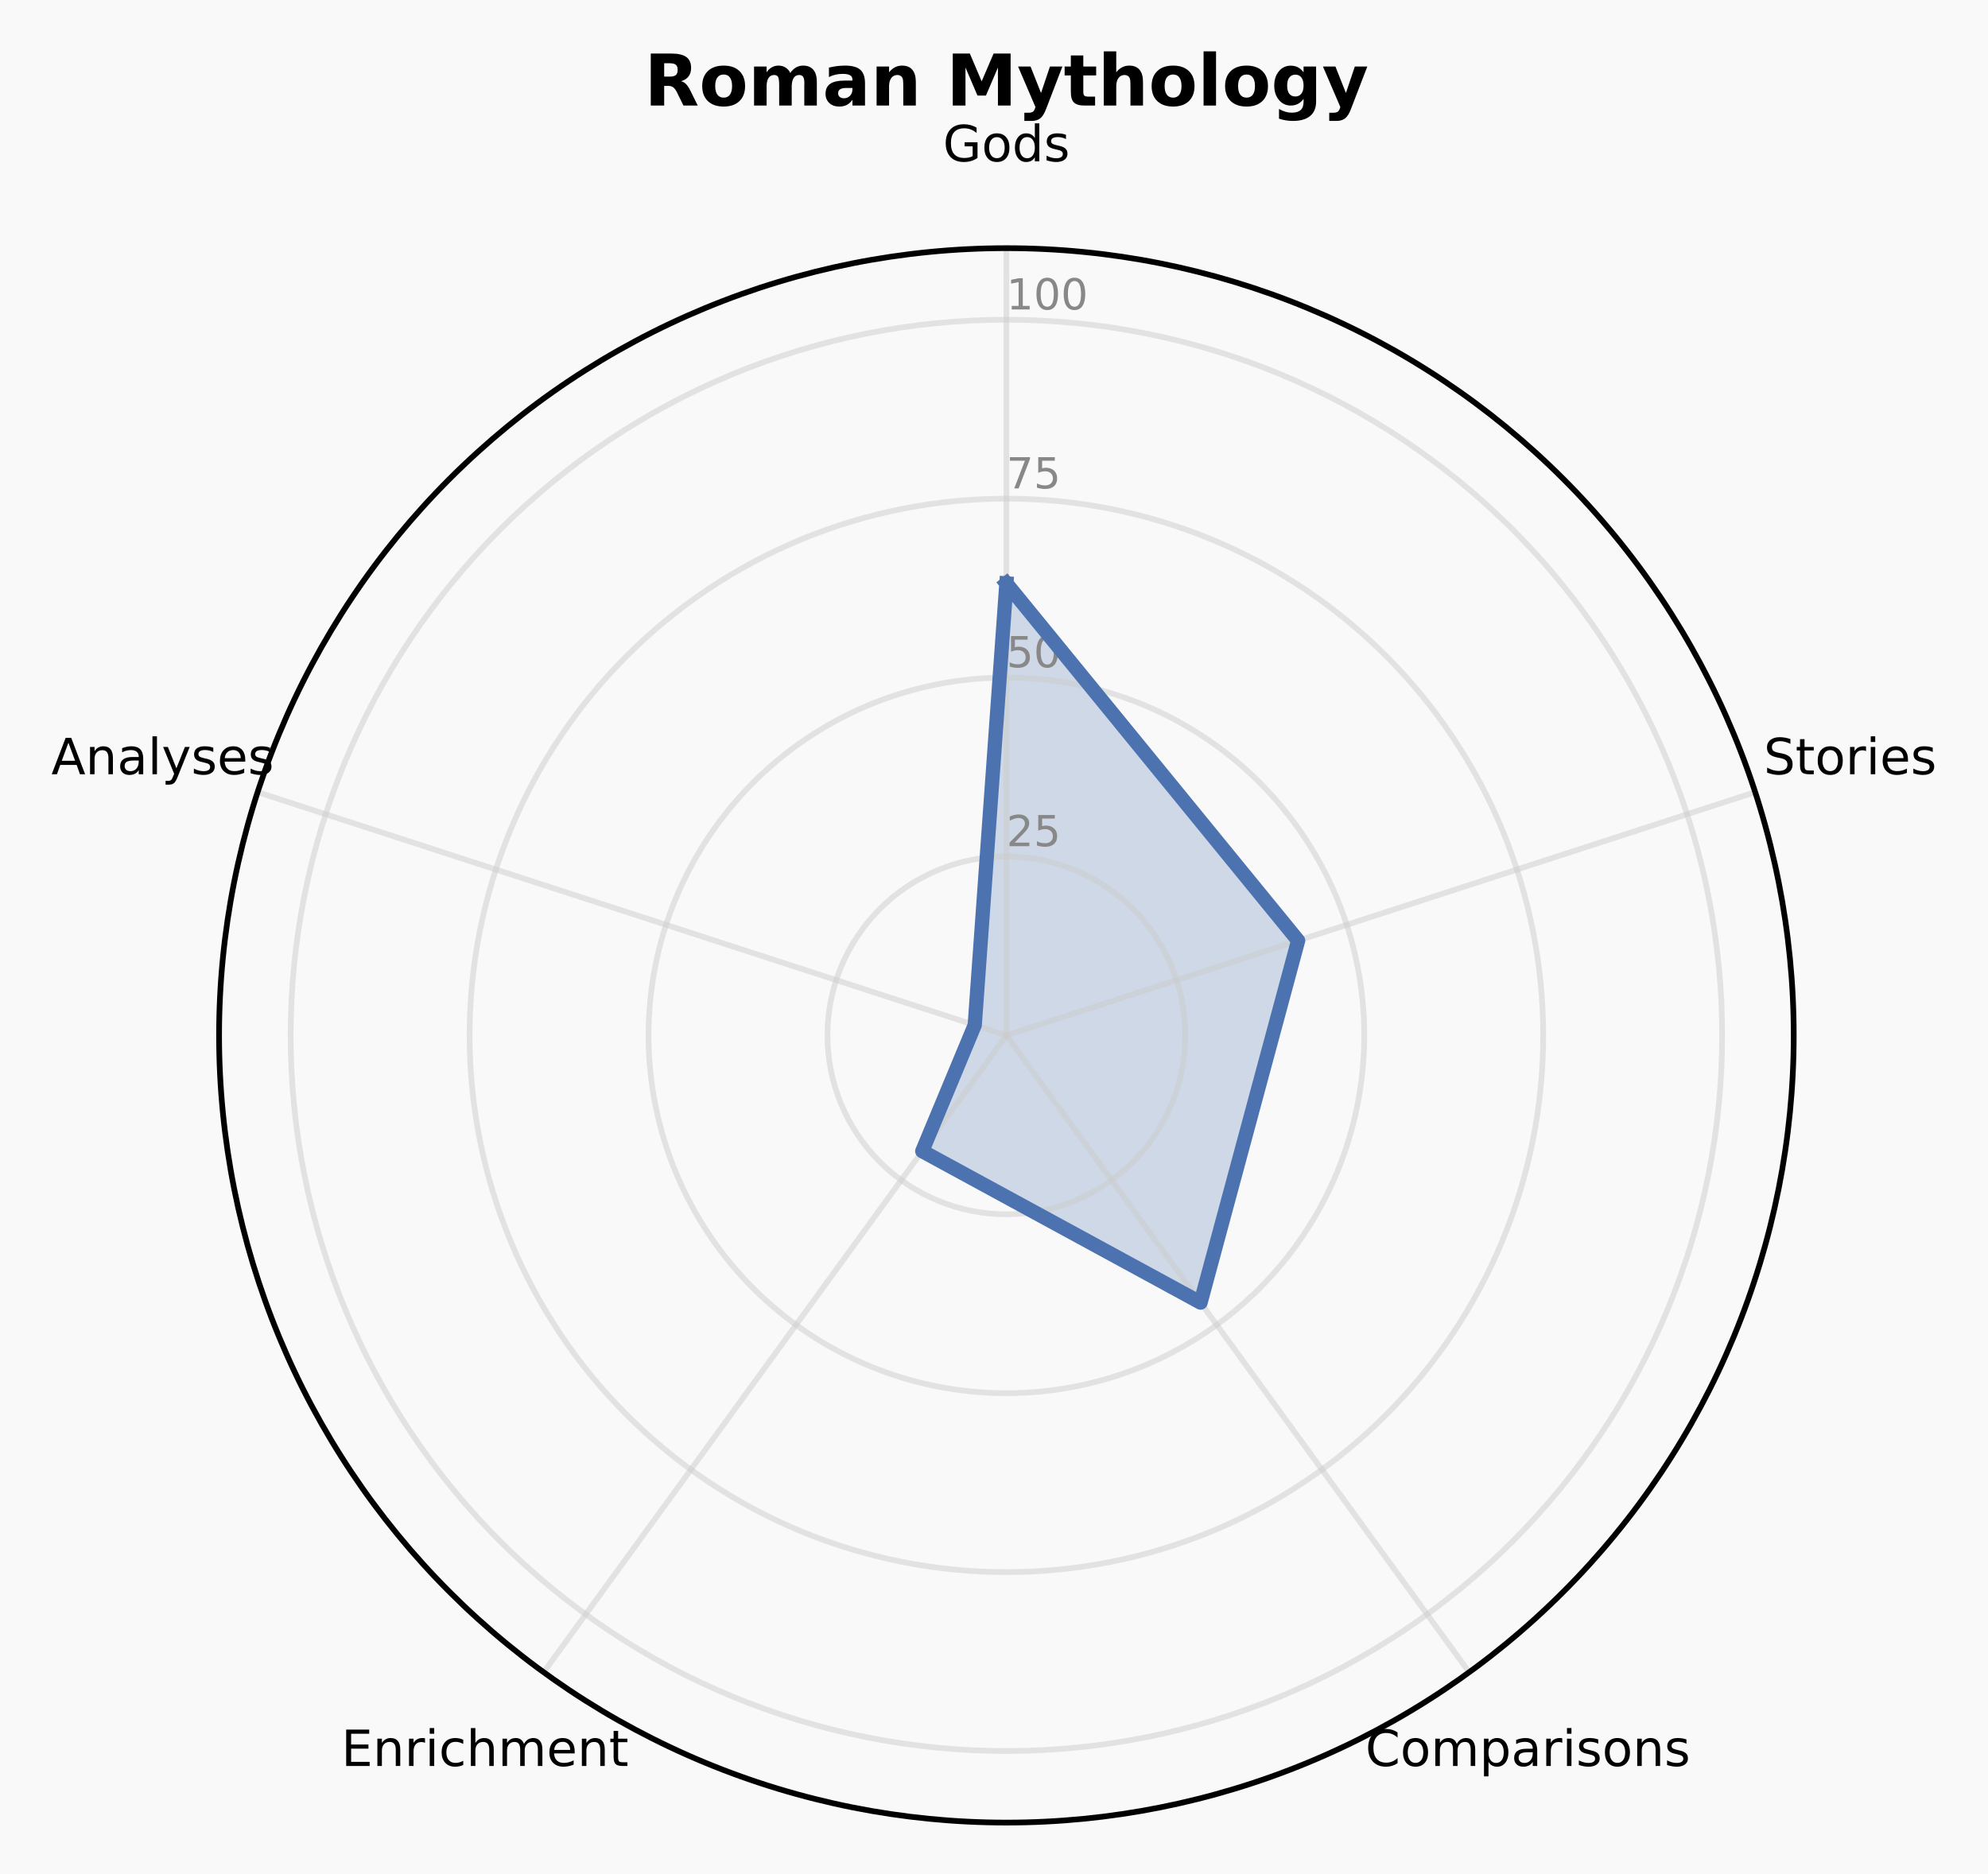
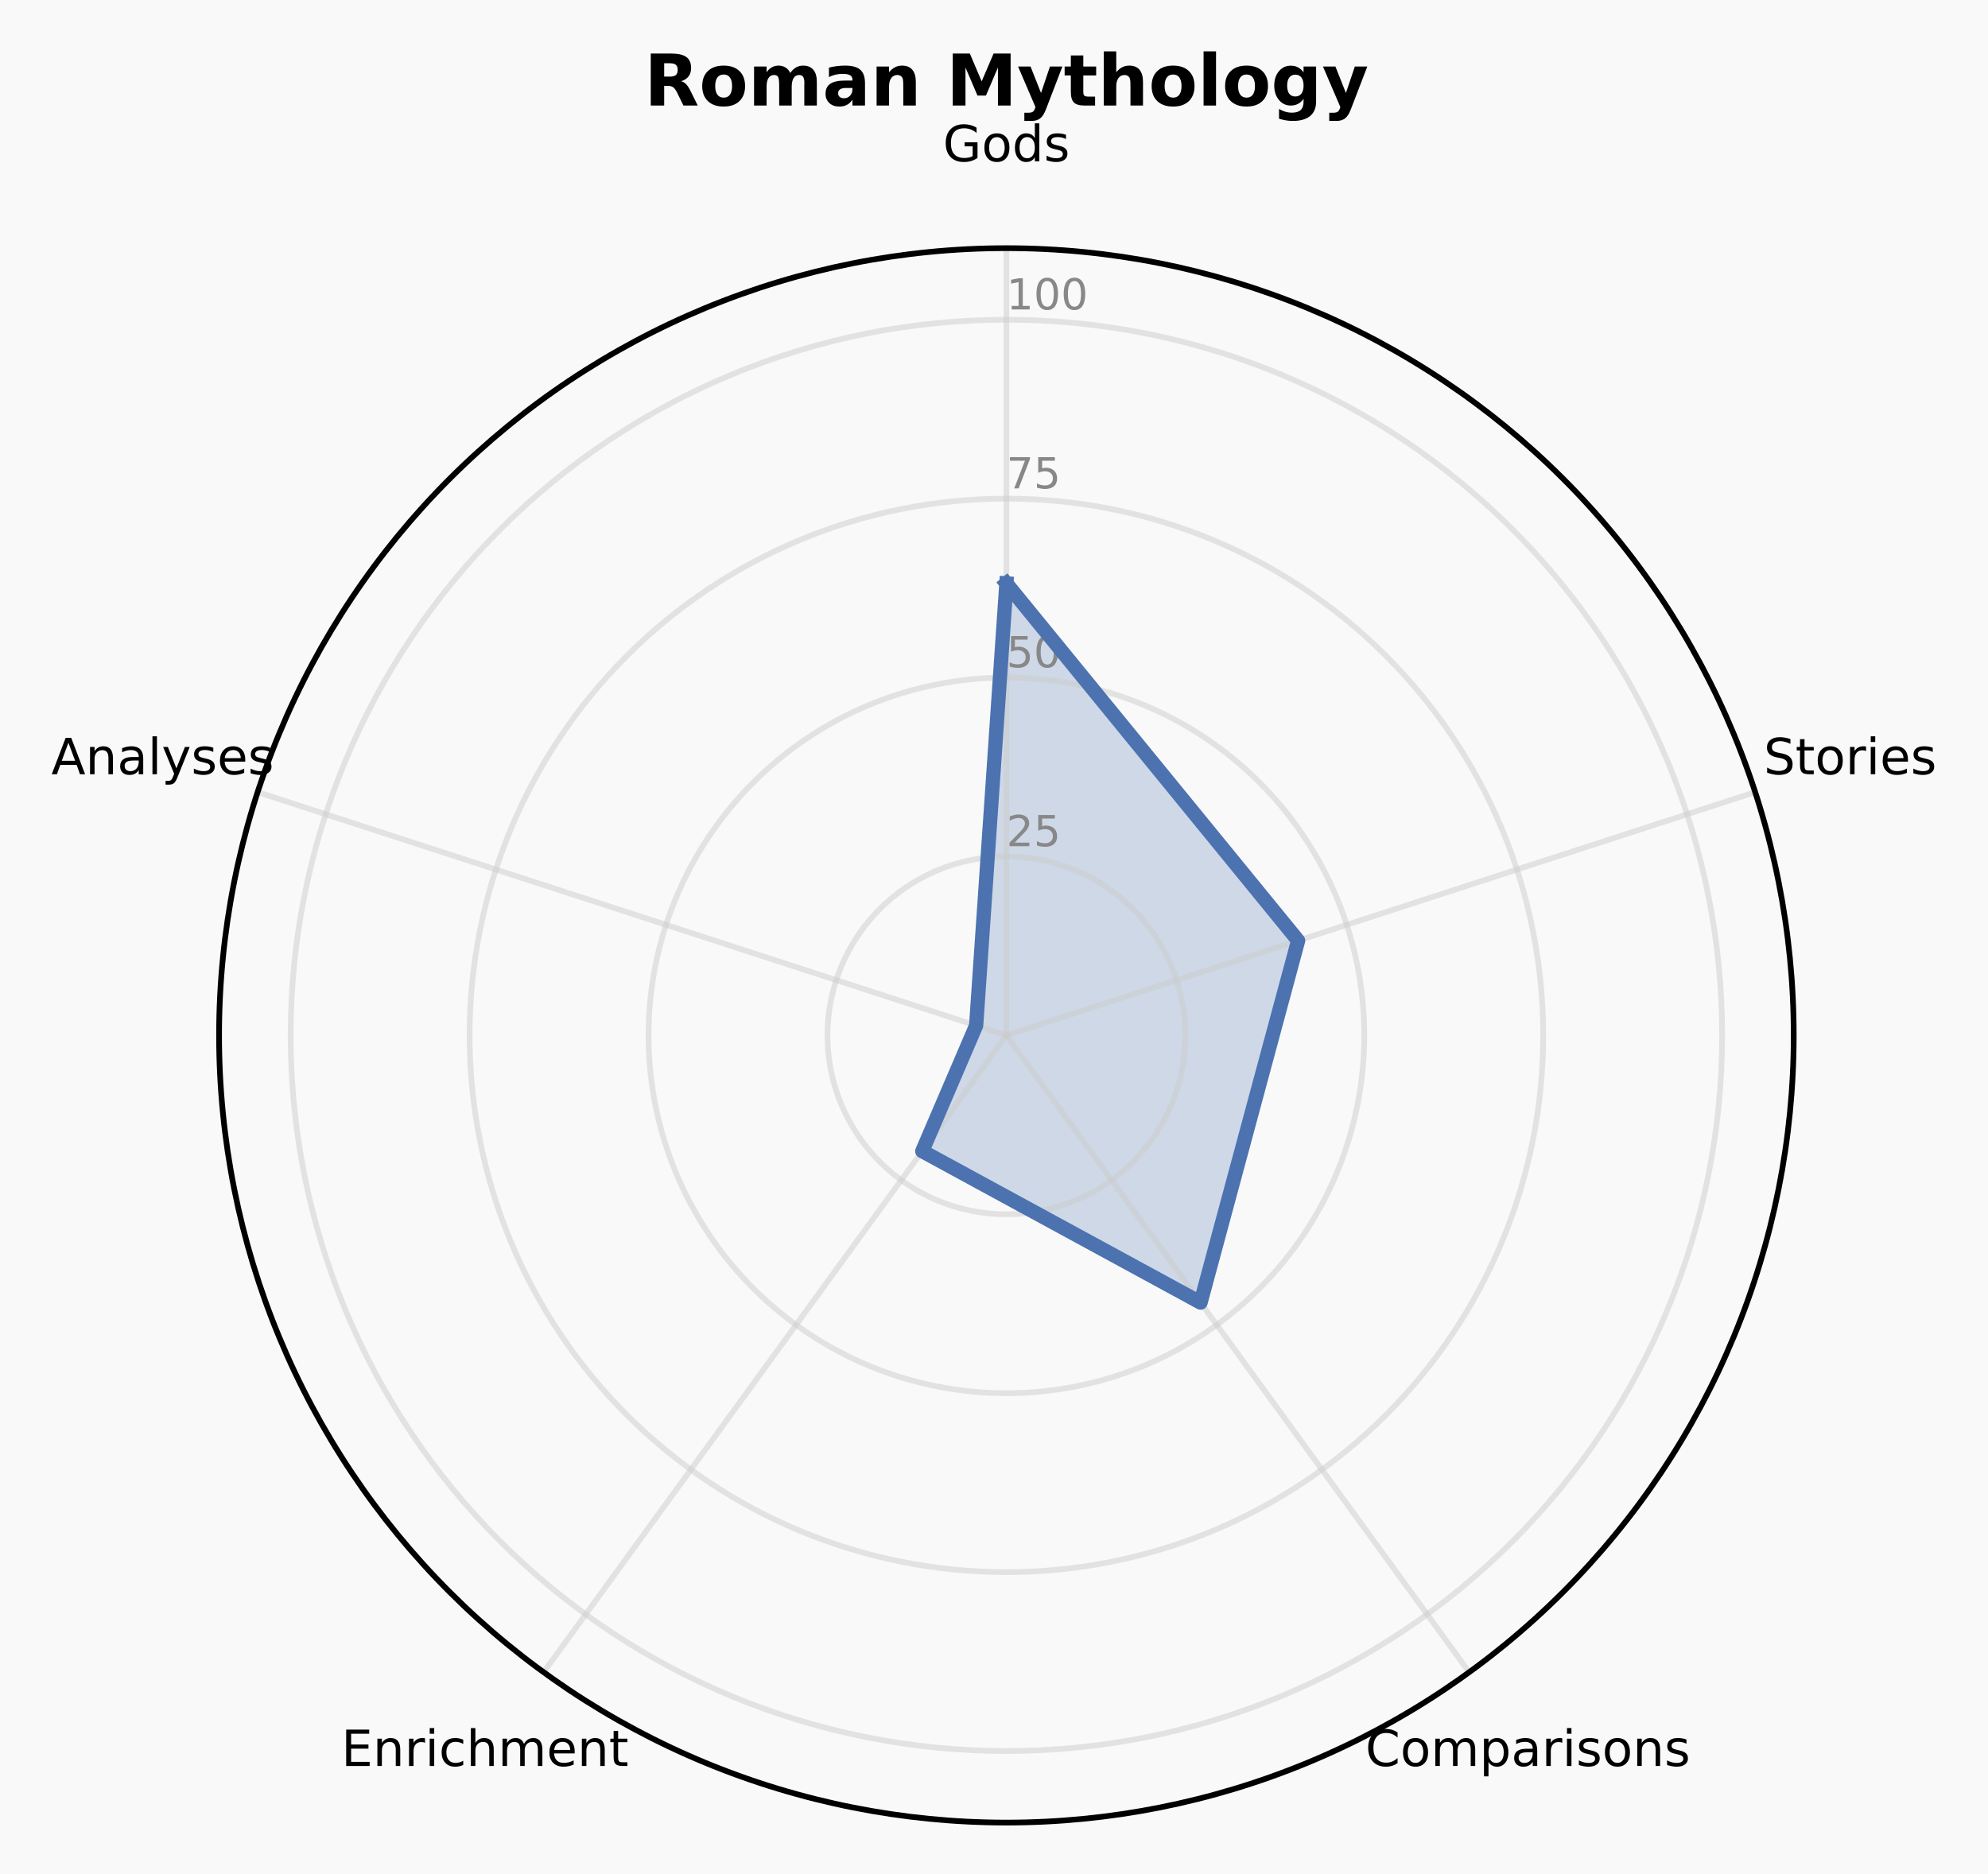
<svg xmlns="http://www.w3.org/2000/svg" xmlns:xlink="http://www.w3.org/1999/xlink" width="278.709pt" height="262.758pt" viewBox="0 0 278.709 262.758" version="1.1">
  <defs>
    <style type="text/css">*{stroke-linejoin: round; stroke-linecap: butt}</style>
  </defs>
  <g id="figure_1">
    <g id="patch_1">
      <path d="M 0 262.758  L 278.709 262.758  L 278.709 0  L 0 0  z " style="fill: #f9f9f9" />
    </g>
    <g id="axes_1">
      <g id="patch_2">
        <path d="M 251.473 145.178  C 251.473 130.683 248.618 116.329 243.071 102.938  C 237.524 89.546 229.393 77.377 219.143 67.128  C 208.894 56.878 196.725 48.748 183.334 43.201  C 169.942 37.654 155.588 34.798 141.093 34.798  C 126.598 34.798 112.244 37.654 98.853 43.201  C 85.461 48.748 73.293 56.878 63.043 67.128  C 52.794 77.377 44.663 89.546 39.116 102.938  C 33.569 116.329 30.714 130.683 30.714 145.178  C 30.714 159.673 33.569 174.027 39.116 187.418  C 44.663 200.81 52.794 212.979 63.043 223.228  C 73.293 233.478 85.461 241.609 98.853 247.155  C 112.244 252.702 126.598 255.558 141.093 255.558  C 155.588 255.558 169.942 252.702 183.334 247.155  C 196.725 241.609 208.894 233.478 219.143 223.228  C 229.393 212.979 237.524 200.81 243.071 187.418  C 248.618 174.027 251.473 159.673 251.473 145.178  M 141.093 145.178  C 141.093 145.178 141.093 145.178 141.093 145.178  C 141.093 145.178 141.093 145.178 141.093 145.178  C 141.093 145.178 141.093 145.178 141.093 145.178  C 141.093 145.178 141.093 145.178 141.093 145.178  C 141.093 145.178 141.093 145.178 141.093 145.178  C 141.093 145.178 141.093 145.178 141.093 145.178  C 141.093 145.178 141.093 145.178 141.093 145.178  C 141.093 145.178 141.093 145.178 141.093 145.178  C 141.093 145.178 141.093 145.178 141.093 145.178  C 141.093 145.178 141.093 145.178 141.093 145.178  C 141.093 145.178 141.093 145.178 141.093 145.178  C 141.093 145.178 141.093 145.178 141.093 145.178  C 141.093 145.178 141.093 145.178 141.093 145.178  C 141.093 145.178 141.093 145.178 141.093 145.178  C 141.093 145.178 141.093 145.178 141.093 145.178  C 141.093 145.178 141.093 145.178 141.093 145.178  z " style="fill: #f9f9f9" />
      </g>
      <g id="patch_3">
-         <path d="M 141.093 81.802  L 181.993 131.889  L 168.315 182.646  L 129.297 161.414  L 136.654 143.736  z " clip-path="url(#p6fe87bcbe9)" style="fill: #4c72b0; opacity: 0.25; stroke: #4c72b0; stroke-linejoin: miter" />
+         <path d="M 141.093 81.802  L 181.993 131.889  L 168.315 182.646  L 129.297 161.414  L 136.852 143.8  z " clip-path="url(#p263fd5af72)" style="fill: #4c72b0; opacity: 0.25; stroke: #4c72b0; stroke-linejoin: miter" />
      </g>
      <g id="matplotlib.axis_1">
        <g id="xtick_1">
          <g id="line2d_1">
-             <path d="M 141.093 145.178  L 141.093 34.798  " clip-path="url(#p6fe87bcbe9)" style="fill: none; stroke: #cccccc; stroke-opacity: 0.5; stroke-width: 0.8; stroke-linecap: square" />
+             <path d="M 141.093 145.178  L 141.093 34.798  " clip-path="url(#p263fd5af72)" style="fill: none; stroke: #cccccc; stroke-opacity: 0.5; stroke-width: 0.8; stroke-linecap: square" />
          </g>
          <g id="text_1">
            <g transform="translate(132.1945 22.61707) scale(0.07 -0.07)">
              <defs>
                <path id="DejaVuSans-2a" d="M 3809 666  L 3809 1919  L 2778 1919  L 2778 2438  L 4434 2438  L 4434 434  Q 4069 175 3628 42  Q 3188 -91 2688 -91  Q 1594 -91 976 548  Q 359 1188 359 2328  Q 359 3472 976 4111  Q 1594 4750 2688 4750  Q 3144 4750 3555 4637  Q 3966 4525 4313 4306  L 4313 3634  Q 3963 3931 3569 4081  Q 3175 4231 2741 4231  Q 1884 4231 1454 3753  Q 1025 3275 1025 2328  Q 1025 1384 1454 906  Q 1884 428 2741 428  Q 3075 428 3337 486  Q 3600 544 3809 666  z " transform="scale(0.015625)" />
                <path id="DejaVuSans-52" d="M 1959 3097  Q 1497 3097 1228 2736  Q 959 2375 959 1747  Q 959 1119 1226 758  Q 1494 397 1959 397  Q 2419 397 2687 759  Q 2956 1122 2956 1747  Q 2956 2369 2687 2733  Q 2419 3097 1959 3097  z M 1959 3584  Q 2709 3584 3137 3096  Q 3566 2609 3566 1747  Q 3566 888 3137 398  Q 2709 -91 1959 -91  Q 1206 -91 779 398  Q 353 888 353 1747  Q 353 2609 779 3096  Q 1206 3584 1959 3584  z " transform="scale(0.015625)" />
                <path id="DejaVuSans-47" d="M 2906 2969  L 2906 4863  L 3481 4863  L 3481 0  L 2906 0  L 2906 525  Q 2725 213 2448 61  Q 2172 -91 1784 -91  Q 1150 -91 751 415  Q 353 922 353 1747  Q 353 2572 751 3078  Q 1150 3584 1784 3584  Q 2172 3584 2448 3432  Q 2725 3281 2906 2969  z M 947 1747  Q 947 1113 1208 752  Q 1469 391 1925 391  Q 2381 391 2643 752  Q 2906 1113 2906 1747  Q 2906 2381 2643 2742  Q 2381 3103 1925 3103  Q 1469 3103 1208 2742  Q 947 2381 947 1747  z " transform="scale(0.015625)" />
                <path id="DejaVuSans-56" d="M 2834 3397  L 2834 2853  Q 2591 2978 2328 3040  Q 2066 3103 1784 3103  Q 1356 3103 1142 2972  Q 928 2841 928 2578  Q 928 2378 1081 2264  Q 1234 2150 1697 2047  L 1894 2003  Q 2506 1872 2764 1633  Q 3022 1394 3022 966  Q 3022 478 2636 193  Q 2250 -91 1575 -91  Q 1294 -91 989 -36  Q 684 19 347 128  L 347 722  Q 666 556 975 473  Q 1284 391 1588 391  Q 1994 391 2212 530  Q 2431 669 2431 922  Q 2431 1156 2273 1281  Q 2116 1406 1581 1522  L 1381 1569  Q 847 1681 609 1914  Q 372 2147 372 2553  Q 372 3047 722 3315  Q 1072 3584 1716 3584  Q 2034 3584 2315 3537  Q 2597 3491 2834 3397  z " transform="scale(0.015625)" />
              </defs>
              <use xlink:href="#DejaVuSans-2a" />
              <use xlink:href="#DejaVuSans-52" transform="translate(77.48438 0)" />
              <use xlink:href="#DejaVuSans-47" transform="translate(138.6719 0)" />
              <use xlink:href="#DejaVuSans-56" transform="translate(202.1562 0)" />
            </g>
          </g>
        </g>
        <g id="xtick_2">
          <g id="line2d_2">
-             <path d="M 141.093 145.178  L 246.07 111.069  " clip-path="url(#p6fe87bcbe9)" style="fill: none; stroke: #cccccc; stroke-opacity: 0.5; stroke-width: 0.8; stroke-linecap: square" />
+             <path d="M 141.093 145.178  L 246.07 111.069  " clip-path="url(#p263fd5af72)" style="fill: none; stroke: #cccccc; stroke-opacity: 0.5; stroke-width: 0.8; stroke-linecap: square" />
          </g>
          <g id="text_2">
            <g transform="translate(247.2616 108.5613) scale(0.07 -0.07)">
              <defs>
                <path id="DejaVuSans-36" d="M 3425 4513  L 3425 3897  Q 3066 4069 2747 4153  Q 2428 4238 2131 4238  Q 1616 4238 1336 4038  Q 1056 3838 1056 3469  Q 1056 3159 1242 3001  Q 1428 2844 1947 2747  L 2328 2669  Q 3034 2534 3370 2195  Q 3706 1856 3706 1288  Q 3706 609 3251 259  Q 2797 -91 1919 -91  Q 1588 -91 1214 -16  Q 841 59 441 206  L 441 856  Q 825 641 1194 531  Q 1563 422 1919 422  Q 2459 422 2753 634  Q 3047 847 3047 1241  Q 3047 1584 2836 1778  Q 2625 1972 2144 2069  L 1759 2144  Q 1053 2284 737 2584  Q 422 2884 422 3419  Q 422 4038 858 4394  Q 1294 4750 2059 4750  Q 2388 4750 2728 4690  Q 3069 4631 3425 4513  z " transform="scale(0.015625)" />
                <path id="DejaVuSans-57" d="M 1172 4494  L 1172 3500  L 2356 3500  L 2356 3053  L 1172 3053  L 1172 1153  Q 1172 725 1289 603  Q 1406 481 1766 481  L 2356 481  L 2356 0  L 1766 0  Q 1100 0 847 248  Q 594 497 594 1153  L 594 3053  L 172 3053  L 172 3500  L 594 3500  L 594 4494  L 1172 4494  z " transform="scale(0.015625)" />
                <path id="DejaVuSans-55" d="M 2631 2963  Q 2534 3019 2420 3045  Q 2306 3072 2169 3072  Q 1681 3072 1420 2755  Q 1159 2438 1159 1844  L 1159 0  L 581 0  L 581 3500  L 1159 3500  L 1159 2956  Q 1341 3275 1631 3429  Q 1922 3584 2338 3584  Q 2397 3584 2469 3576  Q 2541 3569 2628 3553  L 2631 2963  z " transform="scale(0.015625)" />
                <path id="DejaVuSans-4c" d="M 603 3500  L 1178 3500  L 1178 0  L 603 0  L 603 3500  z M 603 4863  L 1178 4863  L 1178 4134  L 603 4134  L 603 4863  z " transform="scale(0.015625)" />
                <path id="DejaVuSans-48" d="M 3597 1894  L 3597 1613  L 953 1613  Q 991 1019 1311 708  Q 1631 397 2203 397  Q 2534 397 2845 478  Q 3156 559 3463 722  L 3463 178  Q 3153 47 2828 -22  Q 2503 -91 2169 -91  Q 1331 -91 842 396  Q 353 884 353 1716  Q 353 2575 817 3079  Q 1281 3584 2069 3584  Q 2775 3584 3186 3129  Q 3597 2675 3597 1894  z M 3022 2063  Q 3016 2534 2758 2815  Q 2500 3097 2075 3097  Q 1594 3097 1305 2825  Q 1016 2553 972 2059  L 3022 2063  z " transform="scale(0.015625)" />
              </defs>
              <use xlink:href="#DejaVuSans-36" />
              <use xlink:href="#DejaVuSans-57" transform="translate(63.48438 0)" />
              <use xlink:href="#DejaVuSans-52" transform="translate(102.6875 0)" />
              <use xlink:href="#DejaVuSans-55" transform="translate(163.875 0)" />
              <use xlink:href="#DejaVuSans-4c" transform="translate(204.9844 0)" />
              <use xlink:href="#DejaVuSans-48" transform="translate(232.7656 0)" />
              <use xlink:href="#DejaVuSans-56" transform="translate(294.2969 0)" />
            </g>
          </g>
        </g>
        <g id="xtick_3">
          <g id="line2d_3">
-             <path d="M 141.093 145.178  L 205.973 234.477  " clip-path="url(#p6fe87bcbe9)" style="fill: none; stroke: #cccccc; stroke-opacity: 0.5; stroke-width: 0.8; stroke-linecap: square" />
+             <path d="M 141.093 145.178  L 205.973 234.477  " clip-path="url(#p263fd5af72)" style="fill: none; stroke: #cccccc; stroke-opacity: 0.5; stroke-width: 0.8; stroke-linecap: square" />
          </g>
          <g id="text_3">
            <g transform="translate(191.4228 247.6219) scale(0.07 -0.07)">
              <defs>
                <path id="DejaVuSans-26" d="M 4122 4306  L 4122 3641  Q 3803 3938 3442 4084  Q 3081 4231 2675 4231  Q 1875 4231 1450 3742  Q 1025 3253 1025 2328  Q 1025 1406 1450 917  Q 1875 428 2675 428  Q 3081 428 3442 575  Q 3803 722 4122 1019  L 4122 359  Q 3791 134 3420 21  Q 3050 -91 2638 -91  Q 1578 -91 968 557  Q 359 1206 359 2328  Q 359 3453 968 4101  Q 1578 4750 2638 4750  Q 3056 4750 3426 4639  Q 3797 4528 4122 4306  z " transform="scale(0.015625)" />
                <path id="DejaVuSans-50" d="M 3328 2828  Q 3544 3216 3844 3400  Q 4144 3584 4550 3584  Q 5097 3584 5394 3201  Q 5691 2819 5691 2113  L 5691 0  L 5113 0  L 5113 2094  Q 5113 2597 4934 2840  Q 4756 3084 4391 3084  Q 3944 3084 3684 2787  Q 3425 2491 3425 1978  L 3425 0  L 2847 0  L 2847 2094  Q 2847 2600 2669 2842  Q 2491 3084 2119 3084  Q 1678 3084 1418 2786  Q 1159 2488 1159 1978  L 1159 0  L 581 0  L 581 3500  L 1159 3500  L 1159 2956  Q 1356 3278 1631 3431  Q 1906 3584 2284 3584  Q 2666 3584 2933 3390  Q 3200 3197 3328 2828  z " transform="scale(0.015625)" />
                <path id="DejaVuSans-53" d="M 1159 525  L 1159 -1331  L 581 -1331  L 581 3500  L 1159 3500  L 1159 2969  Q 1341 3281 1617 3432  Q 1894 3584 2278 3584  Q 2916 3584 3314 3078  Q 3713 2572 3713 1747  Q 3713 922 3314 415  Q 2916 -91 2278 -91  Q 1894 -91 1617 61  Q 1341 213 1159 525  z M 3116 1747  Q 3116 2381 2855 2742  Q 2594 3103 2138 3103  Q 1681 3103 1420 2742  Q 1159 2381 1159 1747  Q 1159 1113 1420 752  Q 1681 391 2138 391  Q 2594 391 2855 752  Q 3116 1113 3116 1747  z " transform="scale(0.015625)" />
                <path id="DejaVuSans-44" d="M 2194 1759  Q 1497 1759 1228 1600  Q 959 1441 959 1056  Q 959 750 1161 570  Q 1363 391 1709 391  Q 2188 391 2477 730  Q 2766 1069 2766 1631  L 2766 1759  L 2194 1759  z M 3341 1997  L 3341 0  L 2766 0  L 2766 531  Q 2569 213 2275 61  Q 1981 -91 1556 -91  Q 1019 -91 701 211  Q 384 513 384 1019  Q 384 1609 779 1909  Q 1175 2209 1959 2209  L 2766 2209  L 2766 2266  Q 2766 2663 2505 2880  Q 2244 3097 1772 3097  Q 1472 3097 1187 3025  Q 903 2953 641 2809  L 641 3341  Q 956 3463 1253 3523  Q 1550 3584 1831 3584  Q 2591 3584 2966 3190  Q 3341 2797 3341 1997  z " transform="scale(0.015625)" />
                <path id="DejaVuSans-51" d="M 3513 2113  L 3513 0  L 2938 0  L 2938 2094  Q 2938 2591 2744 2837  Q 2550 3084 2163 3084  Q 1697 3084 1428 2787  Q 1159 2491 1159 1978  L 1159 0  L 581 0  L 581 3500  L 1159 3500  L 1159 2956  Q 1366 3272 1645 3428  Q 1925 3584 2291 3584  Q 2894 3584 3203 3211  Q 3513 2838 3513 2113  z " transform="scale(0.015625)" />
              </defs>
              <use xlink:href="#DejaVuSans-26" />
              <use xlink:href="#DejaVuSans-52" transform="translate(69.82812 0)" />
              <use xlink:href="#DejaVuSans-50" transform="translate(131.0156 0)" />
              <use xlink:href="#DejaVuSans-53" transform="translate(228.4219 0)" />
              <use xlink:href="#DejaVuSans-44" transform="translate(291.9062 0)" />
              <use xlink:href="#DejaVuSans-55" transform="translate(353.1875 0)" />
              <use xlink:href="#DejaVuSans-4c" transform="translate(394.2969 0)" />
              <use xlink:href="#DejaVuSans-56" transform="translate(422.0781 0)" />
              <use xlink:href="#DejaVuSans-52" transform="translate(474.1719 0)" />
              <use xlink:href="#DejaVuSans-51" transform="translate(535.3594 0)" />
              <use xlink:href="#DejaVuSans-56" transform="translate(598.7344 0)" />
            </g>
          </g>
        </g>
        <g id="xtick_4">
          <g id="line2d_4">
-             <path d="M 141.093 145.178  L 76.214 234.477  " clip-path="url(#p6fe87bcbe9)" style="fill: none; stroke: #cccccc; stroke-opacity: 0.5; stroke-width: 0.8; stroke-linecap: square" />
+             <path d="M 141.093 145.178  L 76.214 234.477  " clip-path="url(#p263fd5af72)" style="fill: none; stroke: #cccccc; stroke-opacity: 0.5; stroke-width: 0.8; stroke-linecap: square" />
          </g>
          <g id="text_4">
            <g transform="translate(47.8483 247.6219) scale(0.07 -0.07)">
              <defs>
                <path id="DejaVuSans-28" d="M 628 4666  L 3578 4666  L 3578 4134  L 1259 4134  L 1259 2753  L 3481 2753  L 3481 2222  L 1259 2222  L 1259 531  L 3634 531  L 3634 0  L 628 0  L 628 4666  z " transform="scale(0.015625)" />
                <path id="DejaVuSans-46" d="M 3122 3366  L 3122 2828  Q 2878 2963 2633 3030  Q 2388 3097 2138 3097  Q 1578 3097 1268 2742  Q 959 2388 959 1747  Q 959 1106 1268 751  Q 1578 397 2138 397  Q 2388 397 2633 464  Q 2878 531 3122 666  L 3122 134  Q 2881 22 2623 -34  Q 2366 -91 2075 -91  Q 1284 -91 818 406  Q 353 903 353 1747  Q 353 2603 823 3093  Q 1294 3584 2113 3584  Q 2378 3584 2631 3529  Q 2884 3475 3122 3366  z " transform="scale(0.015625)" />
                <path id="DejaVuSans-4b" d="M 3513 2113  L 3513 0  L 2938 0  L 2938 2094  Q 2938 2591 2744 2837  Q 2550 3084 2163 3084  Q 1697 3084 1428 2787  Q 1159 2491 1159 1978  L 1159 0  L 581 0  L 581 4863  L 1159 4863  L 1159 2956  Q 1366 3272 1645 3428  Q 1925 3584 2291 3584  Q 2894 3584 3203 3211  Q 3513 2838 3513 2113  z " transform="scale(0.015625)" />
              </defs>
              <use xlink:href="#DejaVuSans-28" />
              <use xlink:href="#DejaVuSans-51" transform="translate(63.1875 0)" />
              <use xlink:href="#DejaVuSans-55" transform="translate(126.5625 0)" />
              <use xlink:href="#DejaVuSans-4c" transform="translate(167.6719 0)" />
              <use xlink:href="#DejaVuSans-46" transform="translate(195.4531 0)" />
              <use xlink:href="#DejaVuSans-4b" transform="translate(250.4375 0)" />
              <use xlink:href="#DejaVuSans-50" transform="translate(313.8125 0)" />
              <use xlink:href="#DejaVuSans-48" transform="translate(411.2188 0)" />
              <use xlink:href="#DejaVuSans-51" transform="translate(472.75 0)" />
              <use xlink:href="#DejaVuSans-57" transform="translate(536.125 0)" />
            </g>
          </g>
        </g>
        <g id="xtick_5">
          <g id="line2d_5">
-             <path d="M 141.093 145.178  L 36.116 111.069  " clip-path="url(#p6fe87bcbe9)" style="fill: none; stroke: #cccccc; stroke-opacity: 0.5; stroke-width: 0.8; stroke-linecap: square" />
+             <path d="M 141.093 145.178  L 36.116 111.069  " clip-path="url(#p263fd5af72)" style="fill: none; stroke: #cccccc; stroke-opacity: 0.5; stroke-width: 0.8; stroke-linecap: square" />
          </g>
          <g id="text_5">
            <g transform="translate(7.2 108.5613) scale(0.07 -0.07)">
              <defs>
                <path id="DejaVuSans-24" d="M 2188 4044  L 1331 1722  L 3047 1722  L 2188 4044  z M 1831 4666  L 2547 4666  L 4325 0  L 3669 0  L 3244 1197  L 1141 1197  L 716 0  L 50 0  L 1831 4666  z " transform="scale(0.015625)" />
                <path id="DejaVuSans-4f" d="M 603 4863  L 1178 4863  L 1178 0  L 603 0  L 603 4863  z " transform="scale(0.015625)" />
                <path id="DejaVuSans-5c" d="M 2059 -325  Q 1816 -950 1584 -1140  Q 1353 -1331 966 -1331  L 506 -1331  L 506 -850  L 844 -850  Q 1081 -850 1212 -737  Q 1344 -625 1503 -206  L 1606 56  L 191 3500  L 800 3500  L 1894 763  L 2988 3500  L 3597 3500  L 2059 -325  z " transform="scale(0.015625)" />
              </defs>
              <use xlink:href="#DejaVuSans-24" />
              <use xlink:href="#DejaVuSans-51" transform="translate(68.40625 0)" />
              <use xlink:href="#DejaVuSans-44" transform="translate(131.7812 0)" />
              <use xlink:href="#DejaVuSans-4f" transform="translate(193.0625 0)" />
              <use xlink:href="#DejaVuSans-5c" transform="translate(220.8438 0)" />
              <use xlink:href="#DejaVuSans-56" transform="translate(280.0312 0)" />
              <use xlink:href="#DejaVuSans-48" transform="translate(332.125 0)" />
              <use xlink:href="#DejaVuSans-56" transform="translate(393.6562 0)" />
            </g>
          </g>
        </g>
      </g>
      <g id="matplotlib.axis_2">
        <g id="ytick_1">
          <g id="line2d_6">
-             <path d="M 141.093 120.092  C 144.388 120.092 147.65 120.741 150.693 122.001  C 153.737 123.262 156.503 125.11 158.832 127.439  C 161.161 129.769 163.009 132.534 164.27 135.578  C 165.531 138.621 166.18 141.884 166.18 145.178  C 166.18 148.472 165.531 151.735 164.27 154.778  C 163.009 157.822 161.161 160.587 158.832 162.917  C 156.503 165.246 153.737 167.094 150.693 168.355  C 147.65 169.615 144.388 170.264 141.093 170.264  C 137.799 170.264 134.537 169.615 131.493 168.355  C 128.45 167.094 125.684 165.246 123.355 162.917  C 121.025 160.587 119.177 157.822 117.917 154.778  C 116.656 151.735 116.007 148.472 116.007 145.178  C 116.007 141.884 116.656 138.621 117.917 135.578  C 119.177 132.534 121.025 129.769 123.355 127.439  C 125.684 125.11 128.45 123.262 131.493 122.001  C 134.537 120.741 137.799 120.092 141.093 120.092  " clip-path="url(#p6fe87bcbe9)" style="fill: none; stroke: #cccccc; stroke-opacity: 0.5; stroke-width: 0.8; stroke-linecap: square" />
+             <path d="M 141.093 120.092  C 144.388 120.092 147.65 120.741 150.693 122.001  C 153.737 123.262 156.503 125.11 158.832 127.439  C 161.161 129.769 163.009 132.534 164.27 135.578  C 165.531 138.621 166.18 141.884 166.18 145.178  C 166.18 148.472 165.531 151.735 164.27 154.778  C 163.009 157.822 161.161 160.587 158.832 162.917  C 156.503 165.246 153.737 167.094 150.693 168.355  C 147.65 169.615 144.388 170.264 141.093 170.264  C 137.799 170.264 134.537 169.615 131.493 168.355  C 128.45 167.094 125.684 165.246 123.355 162.917  C 121.025 160.587 119.177 157.822 117.917 154.778  C 116.656 151.735 116.007 148.472 116.007 145.178  C 116.007 141.884 116.656 138.621 117.917 135.578  C 119.177 132.534 121.025 129.769 123.355 127.439  C 125.684 125.11 128.45 123.262 131.493 122.001  C 134.537 120.741 137.799 120.092 141.093 120.092  " clip-path="url(#p263fd5af72)" style="fill: none; stroke: #cccccc; stroke-opacity: 0.5; stroke-width: 0.8; stroke-linecap: square" />
          </g>
          <g id="text_6">
            <g style="fill: #888888" transform="translate(141.0933 118.6504) scale(0.06 -0.06)">
              <defs>
                <path id="DejaVuSans-15" d="M 1228 531  L 3431 531  L 3431 0  L 469 0  L 469 531  Q 828 903 1448 1529  Q 2069 2156 2228 2338  Q 2531 2678 2651 2914  Q 2772 3150 2772 3378  Q 2772 3750 2511 3984  Q 2250 4219 1831 4219  Q 1534 4219 1204 4116  Q 875 4013 500 3803  L 500 4441  Q 881 4594 1212 4672  Q 1544 4750 1819 4750  Q 2544 4750 2975 4387  Q 3406 4025 3406 3419  Q 3406 3131 3298 2873  Q 3191 2616 2906 2266  Q 2828 2175 2409 1742  Q 1991 1309 1228 531  z " transform="scale(0.015625)" />
                <path id="DejaVuSans-18" d="M 691 4666  L 3169 4666  L 3169 4134  L 1269 4134  L 1269 2991  Q 1406 3038 1543 3061  Q 1681 3084 1819 3084  Q 2600 3084 3056 2656  Q 3513 2228 3513 1497  Q 3513 744 3044 326  Q 2575 -91 1722 -91  Q 1428 -91 1123 -41  Q 819 9 494 109  L 494 744  Q 775 591 1075 516  Q 1375 441 1709 441  Q 2250 441 2565 725  Q 2881 1009 2881 1497  Q 2881 1984 2565 2268  Q 2250 2553 1709 2553  Q 1456 2553 1204 2497  Q 953 2441 691 2322  L 691 4666  z " transform="scale(0.015625)" />
              </defs>
              <use xlink:href="#DejaVuSans-15" />
              <use xlink:href="#DejaVuSans-18" transform="translate(63.625 0)" />
            </g>
          </g>
        </g>
        <g id="ytick_2">
          <g id="line2d_7">
-             <path d="M 141.093 95.005  C 147.682 95.005 154.206 96.303 160.293 98.825  C 166.381 101.346 171.912 105.042 176.571 109.701  C 181.229 114.36 184.925 119.891 187.447 125.978  C 189.968 132.065 191.266 138.589 191.266 145.178  C 191.266 151.767 189.968 158.291 187.447 164.378  C 184.925 170.465 181.229 175.997 176.571 180.655  C 171.912 185.314 166.381 189.01 160.293 191.531  C 154.206 194.053 147.682 195.351 141.093 195.351  C 134.505 195.351 127.98 194.053 121.893 191.531  C 115.806 189.01 110.275 185.314 105.616 180.655  C 100.957 175.997 97.261 170.465 94.74 164.378  C 92.219 158.291 90.921 151.767 90.921 145.178  C 90.921 138.589 92.219 132.065 94.74 125.978  C 97.261 119.891 100.957 114.36 105.616 109.701  C 110.275 105.042 115.806 101.346 121.893 98.825  C 127.98 96.303 134.505 95.005 141.093 95.005  " clip-path="url(#p6fe87bcbe9)" style="fill: none; stroke: #cccccc; stroke-opacity: 0.5; stroke-width: 0.8; stroke-linecap: square" />
+             <path d="M 141.093 95.005  C 147.682 95.005 154.206 96.303 160.293 98.825  C 166.381 101.346 171.912 105.042 176.571 109.701  C 181.229 114.36 184.925 119.891 187.447 125.978  C 189.968 132.065 191.266 138.589 191.266 145.178  C 191.266 151.767 189.968 158.291 187.447 164.378  C 184.925 170.465 181.229 175.997 176.571 180.655  C 171.912 185.314 166.381 189.01 160.293 191.531  C 154.206 194.053 147.682 195.351 141.093 195.351  C 134.505 195.351 127.98 194.053 121.893 191.531  C 115.806 189.01 110.275 185.314 105.616 180.655  C 100.957 175.997 97.261 170.465 94.74 164.378  C 92.219 158.291 90.921 151.767 90.921 145.178  C 90.921 138.589 92.219 132.065 94.74 125.978  C 97.261 119.891 100.957 114.36 105.616 109.701  C 110.275 105.042 115.806 101.346 121.893 98.825  C 127.98 96.303 134.505 95.005 141.093 95.005  " clip-path="url(#p263fd5af72)" style="fill: none; stroke: #cccccc; stroke-opacity: 0.5; stroke-width: 0.8; stroke-linecap: square" />
          </g>
          <g id="text_7">
            <g style="fill: #888888" transform="translate(141.0933 93.56408) scale(0.06 -0.06)">
              <defs>
                <path id="DejaVuSans-13" d="M 2034 4250  Q 1547 4250 1301 3770  Q 1056 3291 1056 2328  Q 1056 1369 1301 889  Q 1547 409 2034 409  Q 2525 409 2770 889  Q 3016 1369 3016 2328  Q 3016 3291 2770 3770  Q 2525 4250 2034 4250  z M 2034 4750  Q 2819 4750 3233 4129  Q 3647 3509 3647 2328  Q 3647 1150 3233 529  Q 2819 -91 2034 -91  Q 1250 -91 836 529  Q 422 1150 422 2328  Q 422 3509 836 4129  Q 1250 4750 2034 4750  z " transform="scale(0.015625)" />
              </defs>
              <use xlink:href="#DejaVuSans-18" />
              <use xlink:href="#DejaVuSans-13" transform="translate(63.625 0)" />
            </g>
          </g>
        </g>
        <g id="ytick_3">
          <g id="line2d_8">
-             <path d="M 141.093 69.919  C 150.976 69.919 160.763 71.866 169.894 75.648  C 179.024 79.43 187.321 84.974 194.309 91.962  C 201.298 98.95 206.841 107.247 210.623 116.378  C 214.405 125.508 216.352 135.295 216.352 145.178  C 216.352 155.061 214.405 164.848 210.623 173.978  C 206.841 183.109 201.298 191.406 194.309 198.394  C 187.321 205.382 179.024 210.926 169.894 214.708  C 160.763 218.49 150.976 220.437 141.093 220.437  C 131.21 220.437 121.424 218.49 112.293 214.708  C 103.162 210.926 94.866 205.382 87.877 198.394  C 80.889 191.406 75.345 183.109 71.563 173.978  C 67.781 164.848 65.834 155.061 65.834 145.178  C 65.834 135.295 67.781 125.508 71.563 116.378  C 75.345 107.247 80.889 98.95 87.877 91.962  C 94.866 84.974 103.162 79.43 112.293 75.648  C 121.424 71.866 131.21 69.919 141.093 69.919  " clip-path="url(#p6fe87bcbe9)" style="fill: none; stroke: #cccccc; stroke-opacity: 0.5; stroke-width: 0.8; stroke-linecap: square" />
+             <path d="M 141.093 69.919  C 150.976 69.919 160.763 71.866 169.894 75.648  C 179.024 79.43 187.321 84.974 194.309 91.962  C 201.298 98.95 206.841 107.247 210.623 116.378  C 214.405 125.508 216.352 135.295 216.352 145.178  C 216.352 155.061 214.405 164.848 210.623 173.978  C 206.841 183.109 201.298 191.406 194.309 198.394  C 187.321 205.382 179.024 210.926 169.894 214.708  C 160.763 218.49 150.976 220.437 141.093 220.437  C 131.21 220.437 121.424 218.49 112.293 214.708  C 103.162 210.926 94.866 205.382 87.877 198.394  C 80.889 191.406 75.345 183.109 71.563 173.978  C 67.781 164.848 65.834 155.061 65.834 145.178  C 65.834 135.295 67.781 125.508 71.563 116.378  C 75.345 107.247 80.889 98.95 87.877 91.962  C 94.866 84.974 103.162 79.43 112.293 75.648  C 121.424 71.866 131.21 69.919 141.093 69.919  " clip-path="url(#p263fd5af72)" style="fill: none; stroke: #cccccc; stroke-opacity: 0.5; stroke-width: 0.8; stroke-linecap: square" />
          </g>
          <g id="text_8">
            <g style="fill: #888888" transform="translate(141.0933 68.47781) scale(0.06 -0.06)">
              <defs>
                <path id="DejaVuSans-1a" d="M 525 4666  L 3525 4666  L 3525 4397  L 1831 0  L 1172 0  L 2766 4134  L 525 4134  L 525 4666  z " transform="scale(0.015625)" />
              </defs>
              <use xlink:href="#DejaVuSans-1a" />
              <use xlink:href="#DejaVuSans-18" transform="translate(63.625 0)" />
            </g>
          </g>
        </g>
        <g id="ytick_4">
          <g id="line2d_9">
-             <path d="M 141.093 44.833  C 154.27 44.833 167.32 47.429 179.494 52.471  C 191.668 57.514 202.73 64.906 212.048 74.223  C 221.366 83.541 228.757 94.603 233.8 106.778  C 238.843 118.952 241.438 132.001 241.438 145.178  C 241.438 158.355 238.843 171.404 233.8 183.578  C 228.757 195.753 221.366 206.815 212.048 216.133  C 202.73 225.45 191.668 232.842 179.494 237.885  C 167.32 242.927 154.27 245.523 141.093 245.523  C 127.916 245.523 114.867 242.927 102.693 237.885  C 90.519 232.842 79.456 225.45 70.139 216.133  C 60.821 206.815 53.429 195.753 48.387 183.578  C 43.344 171.404 40.748 158.355 40.748 145.178  C 40.748 132.001 43.344 118.952 48.387 106.778  C 53.429 94.603 60.821 83.541 70.139 74.223  C 79.456 64.906 90.519 57.514 102.693 52.471  C 114.867 47.429 127.916 44.833 141.093 44.833  " clip-path="url(#p6fe87bcbe9)" style="fill: none; stroke: #cccccc; stroke-opacity: 0.5; stroke-width: 0.8; stroke-linecap: square" />
+             <path d="M 141.093 44.833  C 154.27 44.833 167.32 47.429 179.494 52.471  C 191.668 57.514 202.73 64.906 212.048 74.223  C 221.366 83.541 228.757 94.603 233.8 106.778  C 238.843 118.952 241.438 132.001 241.438 145.178  C 241.438 158.355 238.843 171.404 233.8 183.578  C 228.757 195.753 221.366 206.815 212.048 216.133  C 202.73 225.45 191.668 232.842 179.494 237.885  C 167.32 242.927 154.27 245.523 141.093 245.523  C 127.916 245.523 114.867 242.927 102.693 237.885  C 90.519 232.842 79.456 225.45 70.139 216.133  C 60.821 206.815 53.429 195.753 48.387 183.578  C 43.344 171.404 40.748 158.355 40.748 145.178  C 40.748 132.001 43.344 118.952 48.387 106.778  C 53.429 94.603 60.821 83.541 70.139 74.223  C 79.456 64.906 90.519 57.514 102.693 52.471  C 114.867 47.429 127.916 44.833 141.093 44.833  " clip-path="url(#p263fd5af72)" style="fill: none; stroke: #cccccc; stroke-opacity: 0.5; stroke-width: 0.8; stroke-linecap: square" />
          </g>
          <g id="text_9">
            <g style="fill: #888888" transform="translate(141.0933 43.39154) scale(0.06 -0.06)">
              <defs>
                <path id="DejaVuSans-14" d="M 794 531  L 1825 531  L 1825 4091  L 703 3866  L 703 4441  L 1819 4666  L 2450 4666  L 2450 531  L 3481 531  L 3481 0  L 794 0  L 794 531  z " transform="scale(0.015625)" />
              </defs>
              <use xlink:href="#DejaVuSans-14" />
              <use xlink:href="#DejaVuSans-13" transform="translate(63.625 0)" />
              <use xlink:href="#DejaVuSans-13" transform="translate(127.25 0)" />
            </g>
          </g>
        </g>
      </g>
      <g id="line2d_10">
-         <path d="M 141.093 81.802  L 181.993 131.889  L 168.315 182.646  L 129.297 161.414  L 136.654 143.736  L 141.093 81.802  " clip-path="url(#p6fe87bcbe9)" style="fill: none; stroke: #4c72b0; stroke-width: 2; stroke-linecap: square" />
+         <path d="M 141.093 81.802  L 181.993 131.889  L 168.315 182.646  L 129.297 161.414  L 136.852 143.8  L 141.093 81.802  " clip-path="url(#p263fd5af72)" style="fill: none; stroke: #4c72b0; stroke-width: 2; stroke-linecap: square" />
      </g>
      <g id="patch_4">
        <path d="M 141.093 34.798  C 126.598 34.798 112.244 37.654 98.853 43.201  C 85.461 48.748 73.293 56.878 63.043 67.128  C 52.794 77.377 44.663 89.546 39.116 102.938  C 33.569 116.329 30.714 130.683 30.714 145.178  C 30.714 159.673 33.569 174.027 39.116 187.418  C 44.663 200.81 52.794 212.979 63.043 223.228  C 73.293 233.478 85.461 241.609 98.853 247.155  C 112.244 252.702 126.598 255.558 141.093 255.558  C 155.588 255.558 169.942 252.702 183.334 247.155  C 196.725 241.609 208.894 233.478 219.143 223.228  C 229.393 212.979 237.524 200.81 243.071 187.418  C 248.618 174.027 251.473 159.673 251.473 145.178  C 251.473 130.683 248.618 116.329 243.071 102.938  C 237.524 89.546 229.393 77.377 219.143 67.128  C 208.894 56.878 196.725 48.748 183.334 43.201  C 169.942 37.654 155.588 34.798 141.093 34.798  " style="fill: none; stroke: #000000; stroke-width: 0.8; stroke-linejoin: miter; stroke-linecap: square" />
      </g>
      <g id="text_10">
        <g transform="translate(90.31671 14.79844) scale(0.1 -0.1)">
          <defs>
            <path id="DejaVuSans-Bold-35" d="M 2297 2597  Q 2675 2597 2839 2737  Q 3003 2878 3003 3200  Q 3003 3519 2839 3656  Q 2675 3794 2297 3794  L 1791 3794  L 1791 2597  L 2297 2597  z M 1791 1766  L 1791 0  L 588 0  L 588 4666  L 2425 4666  Q 3347 4666 3776 4356  Q 4206 4047 4206 3378  Q 4206 2916 3982 2619  Q 3759 2322 3309 2181  Q 3556 2125 3751 1926  Q 3947 1728 4147 1325  L 4800 0  L 3519 0  L 2950 1159  Q 2778 1509 2601 1637  Q 2425 1766 2131 1766  L 1791 1766  z " transform="scale(0.015625)" />
            <path id="DejaVuSans-Bold-52" d="M 2203 2784  Q 1831 2784 1636 2517  Q 1441 2250 1441 1747  Q 1441 1244 1636 976  Q 1831 709 2203 709  Q 2569 709 2762 976  Q 2956 1244 2956 1747  Q 2956 2250 2762 2517  Q 2569 2784 2203 2784  z M 2203 3584  Q 3106 3584 3614 3096  Q 4122 2609 4122 1747  Q 4122 884 3614 396  Q 3106 -91 2203 -91  Q 1297 -91 786 396  Q 275 884 275 1747  Q 275 2609 786 3096  Q 1297 3584 2203 3584  z " transform="scale(0.015625)" />
            <path id="DejaVuSans-Bold-50" d="M 3781 2919  Q 3994 3244 4286 3414  Q 4578 3584 4928 3584  Q 5531 3584 5847 3212  Q 6163 2841 6163 2131  L 6163 0  L 5038 0  L 5038 1825  Q 5041 1866 5042 1909  Q 5044 1953 5044 2034  Q 5044 2406 4934 2573  Q 4825 2741 4581 2741  Q 4263 2741 4089 2478  Q 3916 2216 3909 1719  L 3909 0  L 2784 0  L 2784 1825  Q 2784 2406 2684 2573  Q 2584 2741 2328 2741  Q 2006 2741 1831 2477  Q 1656 2213 1656 1722  L 1656 0  L 531 0  L 531 3500  L 1656 3500  L 1656 2988  Q 1863 3284 2130 3434  Q 2397 3584 2719 3584  Q 3081 3584 3359 3409  Q 3638 3234 3781 2919  z " transform="scale(0.015625)" />
            <path id="DejaVuSans-Bold-44" d="M 2106 1575  Q 1756 1575 1579 1456  Q 1403 1338 1403 1106  Q 1403 894 1545 773  Q 1688 653 1941 653  Q 2256 653 2472 879  Q 2688 1106 2688 1447  L 2688 1575  L 2106 1575  z M 3816 1997  L 3816 0  L 2688 0  L 2688 519  Q 2463 200 2181 54  Q 1900 -91 1497 -91  Q 953 -91 614 226  Q 275 544 275 1050  Q 275 1666 698 1953  Q 1122 2241 2028 2241  L 2688 2241  L 2688 2328  Q 2688 2594 2478 2717  Q 2269 2841 1825 2841  Q 1466 2841 1156 2769  Q 847 2697 581 2553  L 581 3406  Q 941 3494 1303 3539  Q 1666 3584 2028 3584  Q 2975 3584 3395 3211  Q 3816 2838 3816 1997  z " transform="scale(0.015625)" />
            <path id="DejaVuSans-Bold-51" d="M 4056 2131  L 4056 0  L 2931 0  L 2931 347  L 2931 1631  Q 2931 2084 2911 2256  Q 2891 2428 2841 2509  Q 2775 2619 2662 2680  Q 2550 2741 2406 2741  Q 2056 2741 1856 2470  Q 1656 2200 1656 1722  L 1656 0  L 538 0  L 538 3500  L 1656 3500  L 1656 2988  Q 1909 3294 2193 3439  Q 2478 3584 2822 3584  Q 3428 3584 3742 3212  Q 4056 2841 4056 2131  z " transform="scale(0.015625)" />
            <path id="DejaVuSans-Bold-3" transform="scale(0.015625)" />
            <path id="DejaVuSans-Bold-30" d="M 588 4666  L 2119 4666  L 3181 2169  L 4250 4666  L 5778 4666  L 5778 0  L 4641 0  L 4641 3413  L 3566 897  L 2803 897  L 1728 3413  L 1728 0  L 588 0  L 588 4666  z " transform="scale(0.015625)" />
            <path id="DejaVuSans-Bold-5c" d="M 78 3500  L 1197 3500  L 2138 1125  L 2938 3500  L 4056 3500  L 2584 -331  Q 2363 -916 2067 -1148  Q 1772 -1381 1288 -1381  L 641 -1381  L 641 -647  L 991 -647  Q 1275 -647 1404 -556  Q 1534 -466 1606 -231  L 1638 -134  L 78 3500  z " transform="scale(0.015625)" />
            <path id="DejaVuSans-Bold-57" d="M 1759 4494  L 1759 3500  L 2913 3500  L 2913 2700  L 1759 2700  L 1759 1216  Q 1759 972 1856 886  Q 1953 800 2241 800  L 2816 800  L 2816 0  L 1856 0  Q 1194 0 917 276  Q 641 553 641 1216  L 641 2700  L 84 2700  L 84 3500  L 641 3500  L 641 4494  L 1759 4494  z " transform="scale(0.015625)" />
            <path id="DejaVuSans-Bold-4b" d="M 4056 2131  L 4056 0  L 2931 0  L 2931 347  L 2931 1625  Q 2931 2084 2911 2256  Q 2891 2428 2841 2509  Q 2775 2619 2662 2680  Q 2550 2741 2406 2741  Q 2056 2741 1856 2470  Q 1656 2200 1656 1722  L 1656 0  L 538 0  L 538 4863  L 1656 4863  L 1656 2988  Q 1909 3294 2193 3439  Q 2478 3584 2822 3584  Q 3428 3584 3742 3212  Q 4056 2841 4056 2131  z " transform="scale(0.015625)" />
            <path id="DejaVuSans-Bold-4f" d="M 538 4863  L 1656 4863  L 1656 0  L 538 0  L 538 4863  z " transform="scale(0.015625)" />
            <path id="DejaVuSans-Bold-4a" d="M 2919 594  Q 2688 288 2409 144  Q 2131 0 1766 0  Q 1125 0 706 504  Q 288 1009 288 1791  Q 288 2575 706 3076  Q 1125 3578 1766 3578  Q 2131 3578 2409 3434  Q 2688 3291 2919 2981  L 2919 3500  L 4044 3500  L 4044 353  Q 4044 -491 3511 -936  Q 2978 -1381 1966 -1381  Q 1638 -1381 1331 -1331  Q 1025 -1281 716 -1178  L 716 -306  Q 1009 -475 1290 -558  Q 1572 -641 1856 -641  Q 2406 -641 2662 -400  Q 2919 -159 2919 353  L 2919 594  z M 2181 2772  Q 1834 2772 1640 2515  Q 1447 2259 1447 1791  Q 1447 1309 1634 1061  Q 1822 813 2181 813  Q 2531 813 2725 1069  Q 2919 1325 2919 1791  Q 2919 2259 2725 2515  Q 2531 2772 2181 2772  z " transform="scale(0.015625)" />
          </defs>
          <use xlink:href="#DejaVuSans-Bold-35" />
          <use xlink:href="#DejaVuSans-Bold-52" transform="translate(77 0)" />
          <use xlink:href="#DejaVuSans-Bold-50" transform="translate(145.7031 0)" />
          <use xlink:href="#DejaVuSans-Bold-44" transform="translate(249.9062 0)" />
          <use xlink:href="#DejaVuSans-Bold-51" transform="translate(317.3906 0)" />
          <use xlink:href="#DejaVuSans-Bold-3" transform="translate(388.5781 0)" />
          <use xlink:href="#DejaVuSans-Bold-30" transform="translate(423.3906 0)" />
          <use xlink:href="#DejaVuSans-Bold-5c" transform="translate(522.9062 0)" />
          <use xlink:href="#DejaVuSans-Bold-57" transform="translate(588.0938 0)" />
          <use xlink:href="#DejaVuSans-Bold-4b" transform="translate(635.8906 0)" />
          <use xlink:href="#DejaVuSans-Bold-52" transform="translate(707.0781 0)" />
          <use xlink:href="#DejaVuSans-Bold-4f" transform="translate(775.7812 0)" />
          <use xlink:href="#DejaVuSans-Bold-52" transform="translate(810.0625 0)" />
          <use xlink:href="#DejaVuSans-Bold-4a" transform="translate(878.7656 0)" />
          <use xlink:href="#DejaVuSans-Bold-5c" transform="translate(950.3438 0)" />
        </g>
      </g>
    </g>
  </g>
  <defs>
-     <clipPath id="p6fe87bcbe9">
+     <clipPath id="p263fd5af72">
      <path d="M 251.473 145.178  C 251.473 130.683 248.618 116.329 243.071 102.938  C 237.524 89.546 229.393 77.377 219.143 67.128  C 208.894 56.878 196.725 48.748 183.334 43.201  C 169.942 37.654 155.588 34.798 141.093 34.798  C 126.598 34.798 112.244 37.654 98.853 43.201  C 85.461 48.748 73.293 56.878 63.043 67.128  C 52.794 77.377 44.663 89.546 39.116 102.938  C 33.569 116.329 30.714 130.683 30.714 145.178  C 30.714 159.673 33.569 174.027 39.116 187.418  C 44.663 200.81 52.794 212.979 63.043 223.228  C 73.293 233.478 85.461 241.609 98.853 247.155  C 112.244 252.702 126.598 255.558 141.093 255.558  C 155.588 255.558 169.942 252.702 183.334 247.155  C 196.725 241.609 208.894 233.478 219.143 223.228  C 229.393 212.979 237.524 200.81 243.071 187.418  C 248.618 174.027 251.473 159.673 251.473 145.178  M 141.093 145.178  C 141.093 145.178 141.093 145.178 141.093 145.178  C 141.093 145.178 141.093 145.178 141.093 145.178  C 141.093 145.178 141.093 145.178 141.093 145.178  C 141.093 145.178 141.093 145.178 141.093 145.178  C 141.093 145.178 141.093 145.178 141.093 145.178  C 141.093 145.178 141.093 145.178 141.093 145.178  C 141.093 145.178 141.093 145.178 141.093 145.178  C 141.093 145.178 141.093 145.178 141.093 145.178  C 141.093 145.178 141.093 145.178 141.093 145.178  C 141.093 145.178 141.093 145.178 141.093 145.178  C 141.093 145.178 141.093 145.178 141.093 145.178  C 141.093 145.178 141.093 145.178 141.093 145.178  C 141.093 145.178 141.093 145.178 141.093 145.178  C 141.093 145.178 141.093 145.178 141.093 145.178  C 141.093 145.178 141.093 145.178 141.093 145.178  C 141.093 145.178 141.093 145.178 141.093 145.178  z " />
    </clipPath>
  </defs>
</svg>
